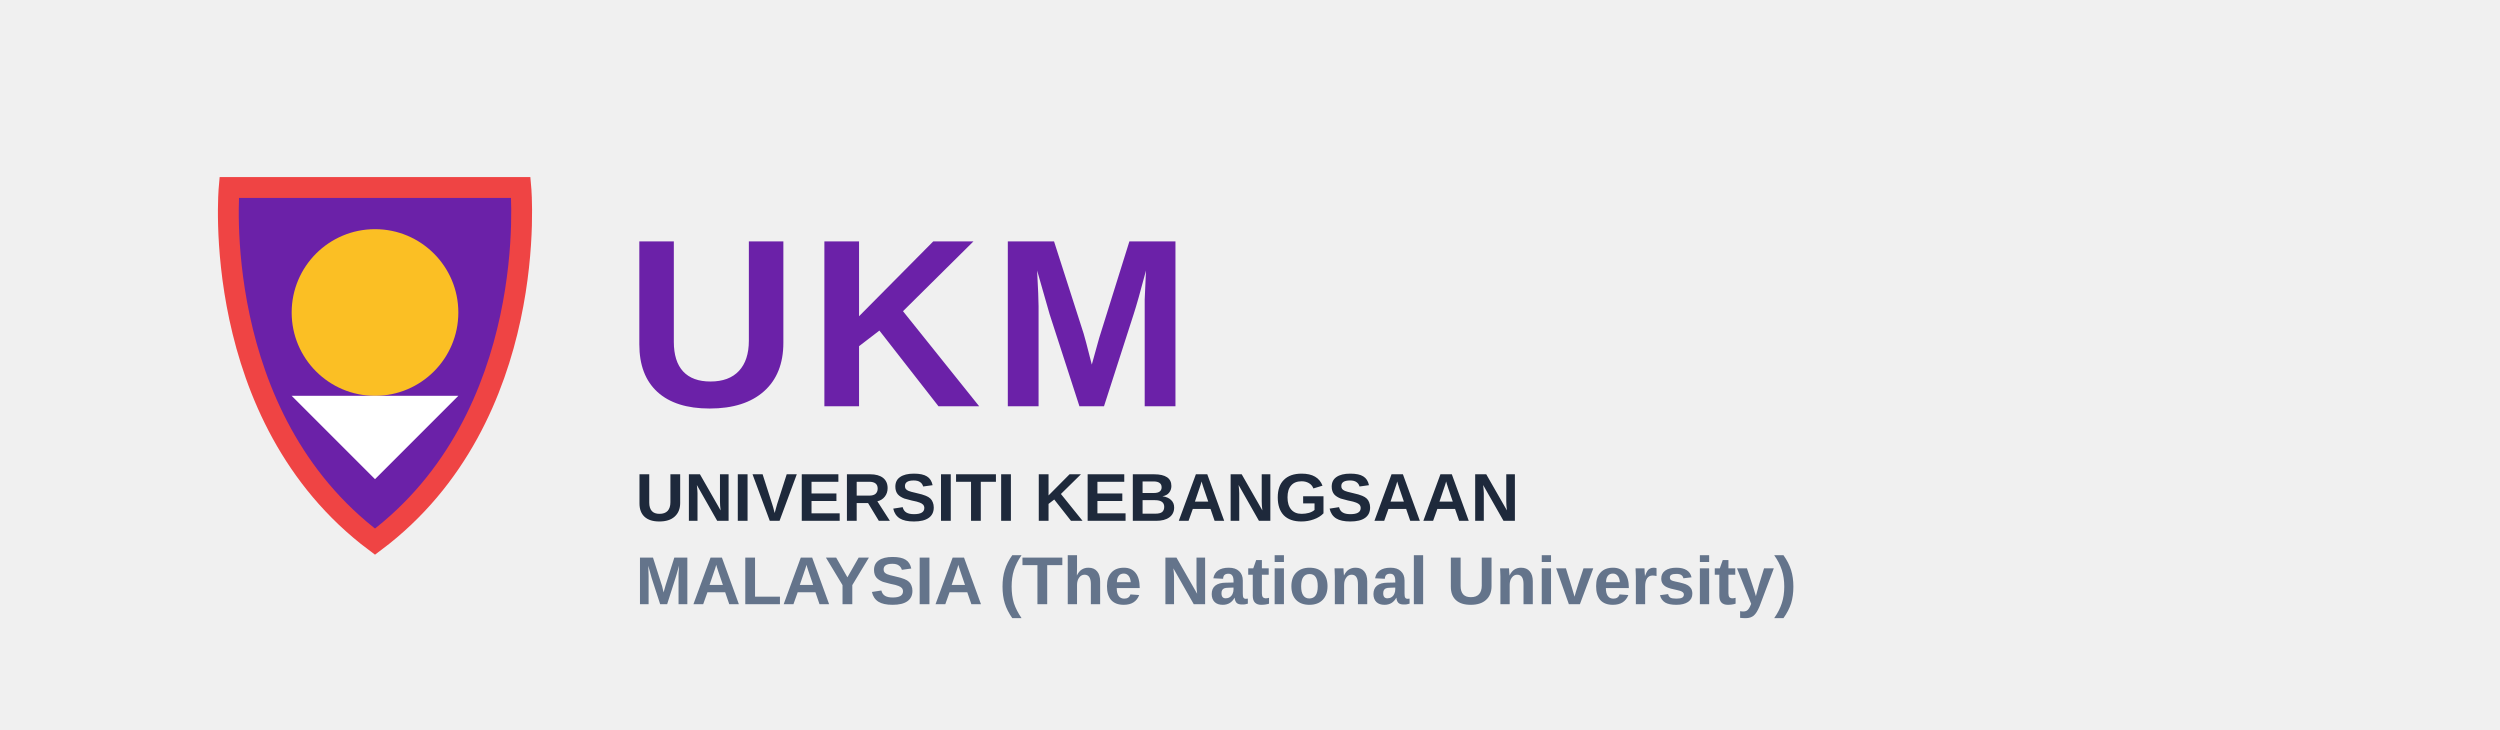
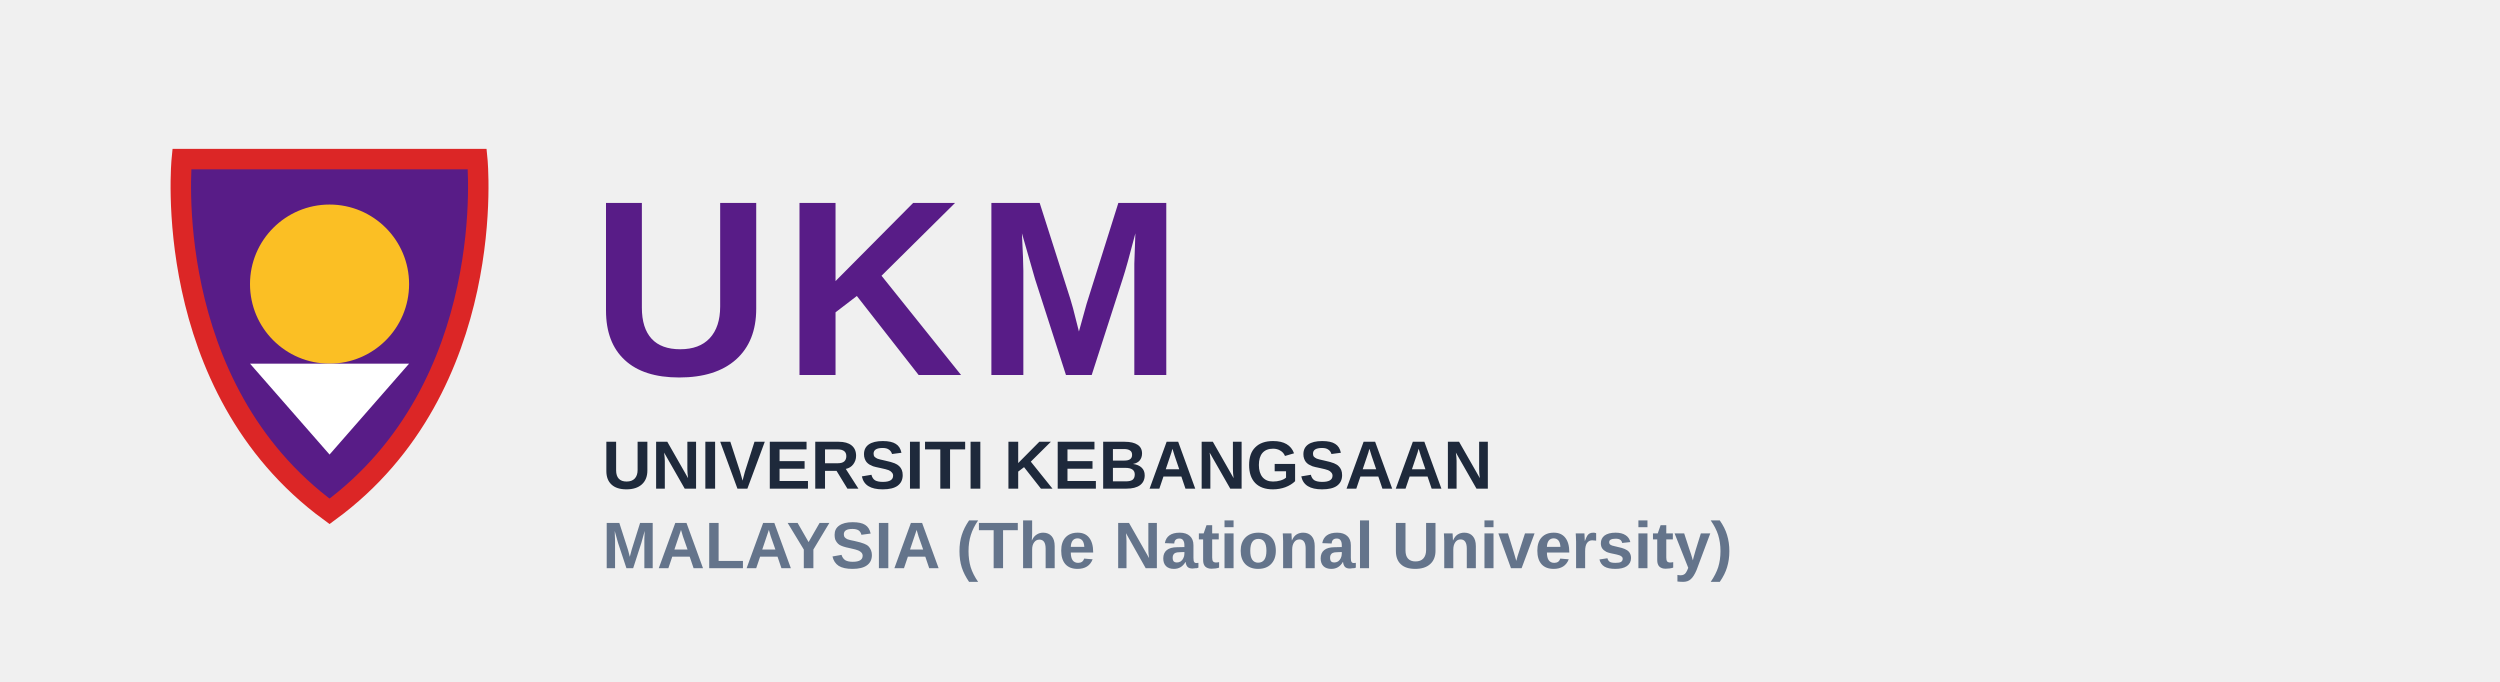
- <svg xmlns="http://www.w3.org/2000/svg" viewBox="0 0 240 70" fill="none">
-   <g transform="translate(10, 8)">
-     <path d="M12 10 L40 10 C40 10 42 32 26 44 C10 32 12 10 12 10 Z" fill="#6B21A8" stroke="#EF4444" stroke-width="2" />
-     <circle cx="26" cy="22" r="8" fill="#FBBF24" />
-     <path d="M18 30 L34 30 L26 38 Z" fill="#FFF" />
-     <text x="50" y="31" font-size="23" font-family="Arial, sans-serif" font-weight="900" fill="#6B21A8" letter-spacing="1">UKM</text>
-     <text x="51" y="42" font-size="6.5" font-family="Arial, sans-serif" font-weight="800" fill="#1E293B">UNIVERSITI KEBANGSAAN</text>
-     <text x="51" y="50" font-size="6.5" font-family="Arial, sans-serif" font-weight="700" fill="#64748B">MALAYSIA (The National University)</text>
+ <svg xmlns="http://www.w3.org/2000/svg" viewBox="0 0 220 60" fill="none">
+   <g transform="translate(6, 6)">
+     <path d="M10 8 L36 8 C36 8 38 28 23 39 C8 28 10 8 10 8 Z" fill="#581C87" stroke="#DC2626" stroke-width="1.8" />
+     <circle cx="23" cy="19" r="7" fill="#FBBF24" />
+     <path d="M16 26 L30 26 L23 34 Z" fill="#FFFFFF" />
+     <text x="46" y="27" font-size="22" font-family="Arial, Helvetica, sans-serif" font-weight="900" fill="#581C87" letter-spacing="1">UKM</text>
+     <text x="47" y="37" font-size="6" font-family="Arial, Helvetica, sans-serif" font-weight="800" fill="#1E293B">UNIVERSITI KEBANGSAAN</text>
+     <text x="47" y="44" font-size="5.8" font-family="Arial, Helvetica, sans-serif" font-weight="700" fill="#64748B">MALAYSIA (The National University)</text>
  </g>
</svg>
